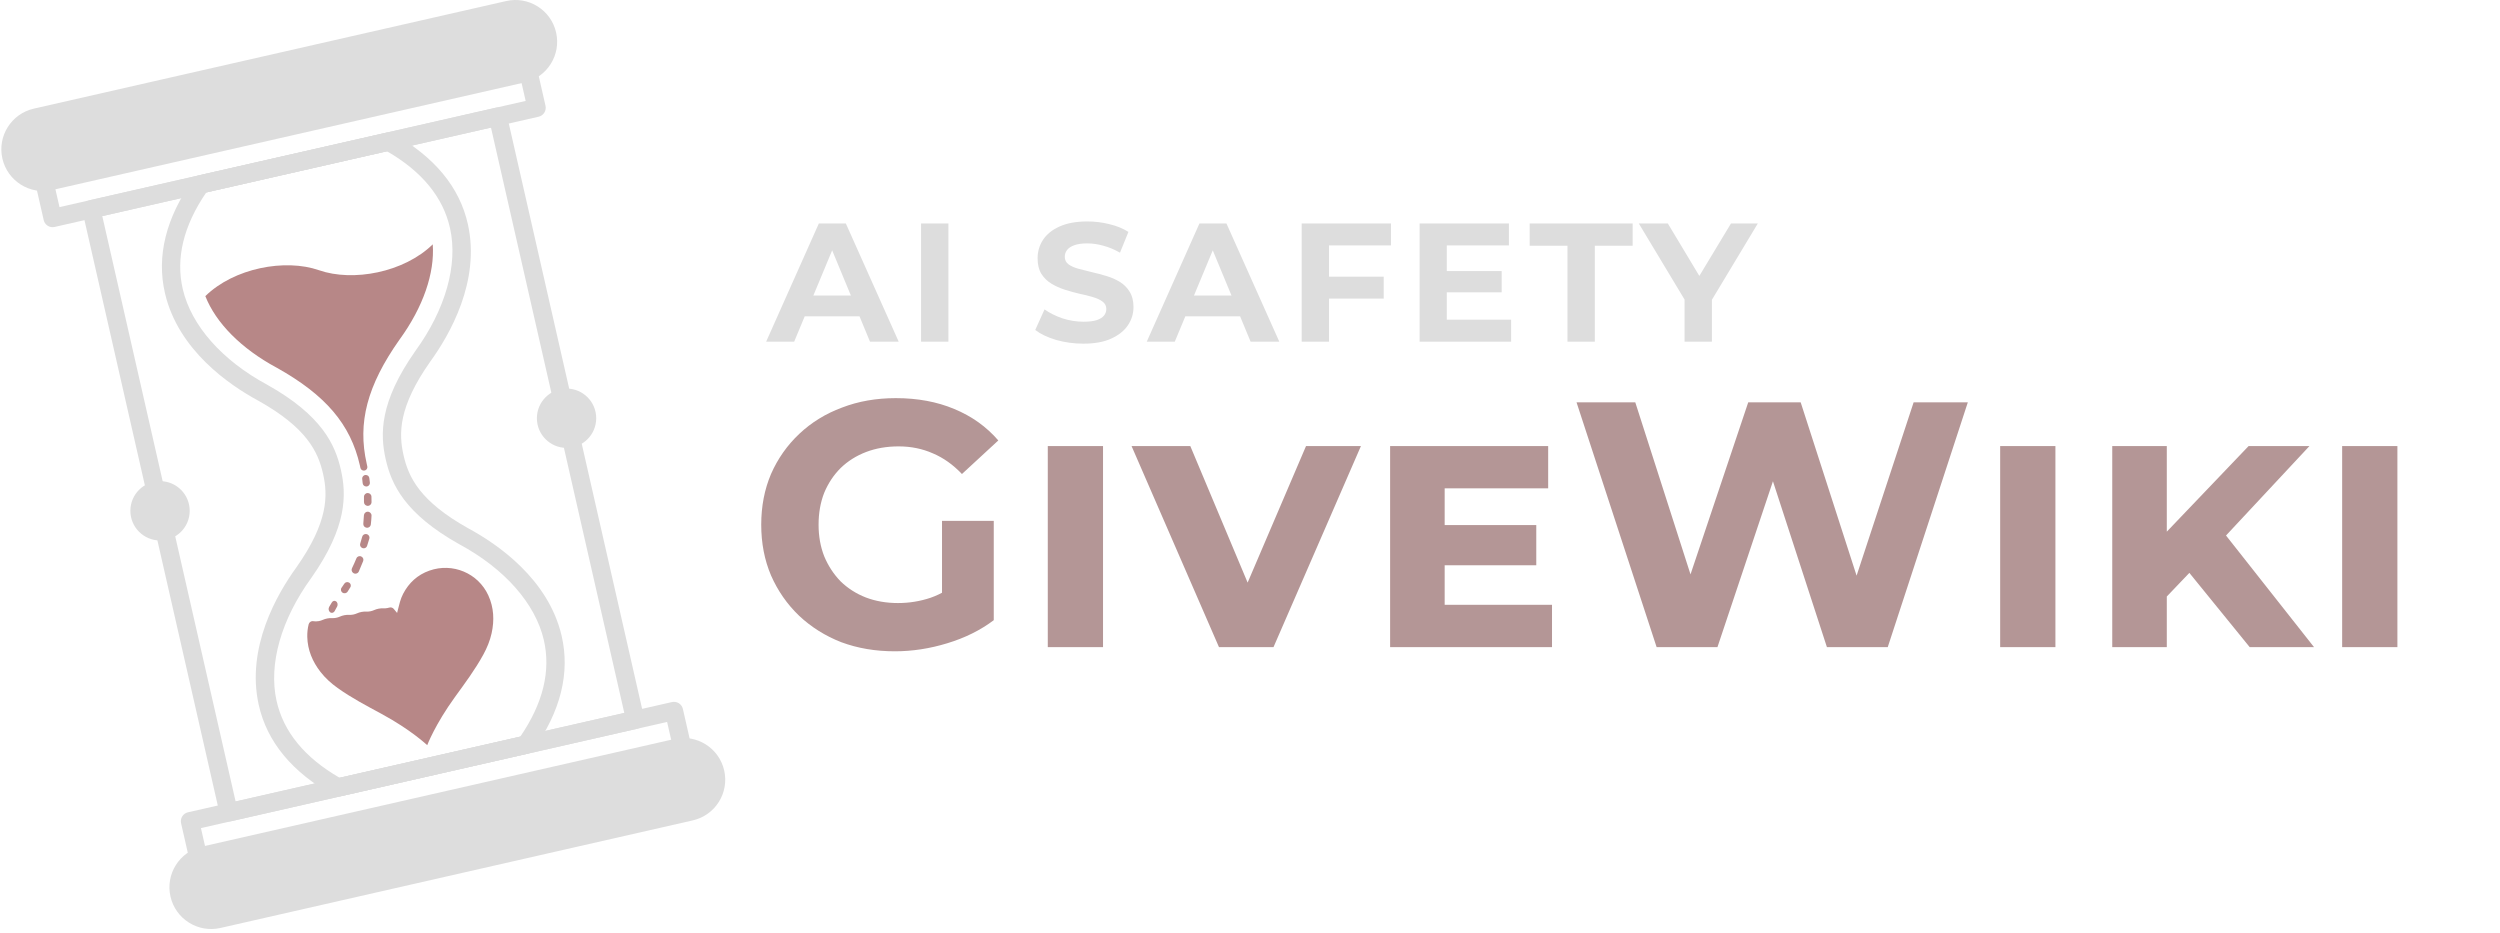
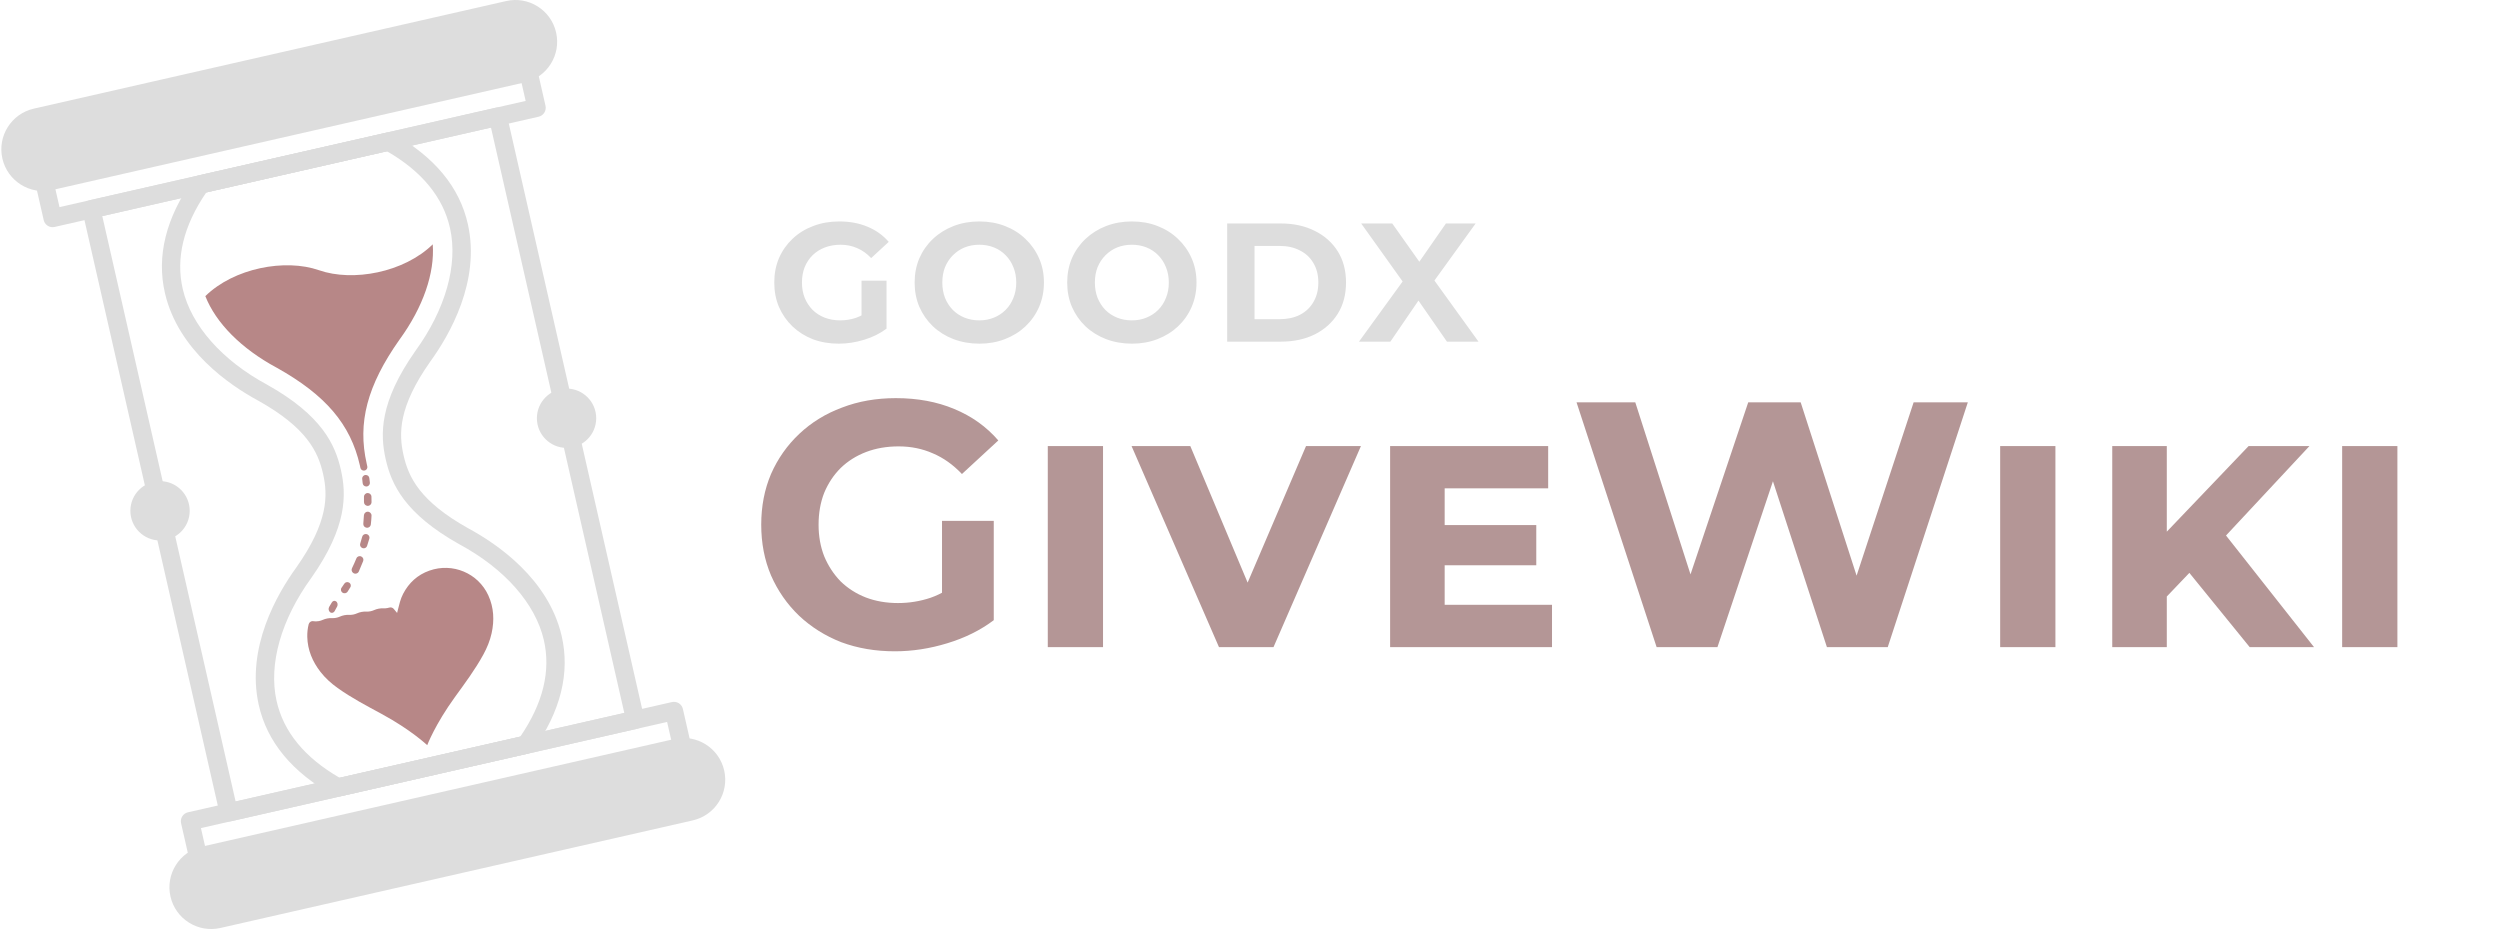
<svg xmlns="http://www.w3.org/2000/svg" width="622" height="232" viewBox="0 0 622 232" fill="none">
  <path d="M130.544 20.501L13.02 47.269C7.431 48.542 1.868 45.043 0.595 39.454C-0.678 33.865 2.821 28.302 8.41 27.029L125.934 0.261C131.523 -1.012 137.086 2.487 138.359 8.076C139.633 13.665 136.134 19.228 130.544 20.501Z" fill="#DDDDDD" />
  <path d="M167.755 183.872L50.23 210.64C44.641 211.913 41.142 217.476 42.415 223.065C43.688 228.654 49.251 232.153 54.84 230.88L172.364 204.112C177.953 202.839 181.452 197.276 180.179 191.687C178.907 186.098 173.344 182.599 167.755 183.872Z" fill="#DDDDDD" />
  <path d="M13.087 56.523C12.05 56.523 11.112 55.809 10.872 54.755L7.842 41.453C7.708 40.865 7.814 40.248 8.134 39.737C8.455 39.227 8.966 38.864 9.554 38.73L129.97 11.303C130.556 11.171 131.176 11.275 131.686 11.595C132.196 11.916 132.558 12.427 132.692 13.015L135.721 26.316C136 27.54 135.233 28.759 134.009 29.038L13.593 56.465C13.424 56.505 13.254 56.523 13.087 56.523ZM12.781 42.66L14.801 51.527L130.783 25.11L128.763 16.243L12.781 42.66Z" fill="#DDDDDD" />
  <path d="M50.297 219.894C49.26 219.894 48.322 219.179 48.082 218.125L45.052 204.823C44.918 204.235 45.024 203.618 45.344 203.108C45.665 202.597 46.176 202.235 46.764 202.101L167.18 174.674C167.767 174.542 168.385 174.645 168.896 174.966C169.406 175.287 169.768 175.798 169.902 176.386L172.931 189.687C173.21 190.911 172.443 192.13 171.219 192.409L50.803 219.836C50.634 219.876 50.464 219.894 50.297 219.894ZM49.992 206.031L52.012 214.899L167.994 188.482L165.974 179.615L49.992 206.031Z" fill="#DDDDDD" />
  <path d="M56.908 204.397C56.483 204.397 56.063 204.278 55.698 204.048C55.188 203.727 54.825 203.216 54.691 202.628L20.51 52.559C20.231 51.334 20.998 50.115 22.222 49.837L123.361 26.8C123.948 26.668 124.566 26.773 125.077 27.093C125.587 27.413 125.949 27.924 126.083 28.512L160.264 178.582C160.543 179.806 159.776 181.025 158.552 181.304L57.413 204.34C57.246 204.378 57.077 204.397 56.908 204.397ZM25.449 53.766L58.62 199.402L155.325 177.376L122.154 31.739L25.449 53.766Z" fill="#DDDDDD" />
  <path d="M140.957 111.434C145.033 111.434 148.338 108.13 148.338 104.053C148.338 99.977 145.033 96.672 140.957 96.672C136.881 96.672 133.576 99.977 133.576 104.053C133.576 108.13 136.881 111.434 140.957 111.434Z" fill="#DDDDDD" />
  <path d="M39.818 134.47C43.894 134.47 47.199 131.166 47.199 127.089C47.199 123.013 43.894 119.708 39.818 119.708C35.742 119.708 32.437 123.013 32.437 127.089C32.437 131.166 35.742 134.47 39.818 134.47Z" fill="#DDDDDD" />
  <path d="M84.146 198.193C83.763 198.193 83.383 198.096 83.044 197.908C72.699 192.173 66.414 184.574 64.362 175.324C61.222 161.166 68.893 147.84 73.745 141.158C81.665 129.897 81.612 123.3 80.371 117.853C79.13 112.406 76.322 106.436 64.276 99.699C57.038 95.793 44.353 87.105 41.053 72.984C38.896 63.757 41.271 54.185 48.112 44.536C48.435 44.079 48.916 43.758 49.462 43.635L96.126 33.006C96.671 32.884 97.244 32.963 97.734 33.235C108.078 38.97 114.364 46.569 116.417 55.82C119.557 69.978 111.886 83.303 107.034 89.987C99.113 101.248 99.167 107.844 100.408 113.291C101.648 118.738 104.457 124.708 116.503 131.445C123.741 135.351 136.425 144.039 139.726 158.16C141.883 167.387 139.508 176.958 132.668 186.608C132.345 187.065 131.863 187.386 131.318 187.51L84.654 198.138C84.484 198.174 84.314 198.193 84.146 198.193ZM51.327 47.871C45.65 56.166 43.682 64.263 45.479 71.948C47.594 80.996 55.243 89.657 66.464 95.713C80.127 103.354 83.4 110.681 84.803 116.842C86.206 123.003 86.429 131.025 77.443 143.801C69.931 154.148 66.788 165.268 68.8 174.339C70.509 182.045 75.789 188.49 84.498 193.508L129.447 183.27C135.124 174.976 137.092 166.879 135.295 159.193C133.18 150.146 125.531 141.484 114.309 135.428C100.646 127.786 97.373 120.46 95.971 114.299C94.567 108.138 94.344 100.118 103.331 87.341C110.843 76.995 113.986 65.874 111.975 56.803C110.265 49.097 104.985 42.651 96.276 37.633L51.327 47.871Z" fill="#DDDDDD" />
  <path d="M121.504 148.155C118.971 142.588 112.595 139.928 106.83 141.972C103.882 143.017 101.733 144.988 100.289 147.757C99.621 149.036 99.325 150.434 98.97 151.812C98.918 152.011 98.799 152.499 98.799 152.499C98.799 152.499 98.478 152.11 98.346 151.955C98.215 151.799 98.085 151.643 97.955 151.487C97.681 151.157 97.236 151.048 96.825 151.174C96.68 151.218 96.531 151.255 96.377 151.285C96.045 151.348 95.718 151.37 95.406 151.355C94.6 151.317 93.783 151.472 93.048 151.804C92.763 151.933 92.451 152.032 92.119 152.095C91.786 152.159 91.458 152.181 91.145 152.166C90.34 152.127 89.523 152.284 88.788 152.615C88.503 152.744 88.191 152.843 87.859 152.906C87.526 152.97 87.199 152.992 86.886 152.977C86.08 152.938 85.263 153.096 84.527 153.427C84.243 153.555 83.931 153.654 83.6 153.717C83.267 153.781 82.94 153.803 82.627 153.788C81.822 153.749 81.004 153.906 80.269 154.238C79.985 154.366 79.673 154.466 79.342 154.529C78.844 154.624 78.358 154.626 77.915 154.55C77.397 154.461 76.912 154.835 76.787 155.345C76.543 156.339 76.426 157.381 76.451 158.456C76.53 161.715 77.746 164.606 79.74 167.173C80.943 168.721 82.418 170.04 84.013 171.18C87.451 173.636 91.188 175.587 94.888 177.592C102.302 181.608 106.235 185.353 106.292 185.403C106.322 185.332 108.246 180.254 113.189 173.424C115.672 169.995 118.211 166.598 120.25 162.869C121.167 161.193 121.906 159.413 122.315 157.548C123.022 154.33 122.871 151.16 121.504 148.155Z" fill="#B78787" />
  <path d="M86.814 144.929C86.809 144.926 86.803 144.923 86.798 144.921C86.399 144.722 85.91 144.849 85.668 145.216C85.505 145.463 84.993 146.207 84.993 146.207C84.989 146.213 84.985 146.219 84.98 146.225C84.693 146.633 84.808 147.192 85.233 147.462C85.66 147.732 86.231 147.607 86.497 147.184C86.673 146.904 86.895 146.548 87.16 146.121C87.421 145.701 87.262 145.152 86.814 144.929Z" fill="#B78787" />
  <path d="M83.594 149.609C83.59 149.605 83.584 149.603 83.58 149.6C83.226 149.373 82.783 149.497 82.556 149.888C82.404 150.151 81.926 150.943 81.926 150.943C81.922 150.949 81.918 150.956 81.914 150.962C81.646 151.396 81.736 152.005 82.113 152.309C82.49 152.614 83.007 152.494 83.257 152.043C83.422 151.744 83.63 151.366 83.878 150.909C84.121 150.462 83.992 149.863 83.594 149.609Z" fill="#B78787" />
  <path d="M89.924 138.478C89.915 138.473 89.906 138.469 89.897 138.464C89.436 138.229 88.876 138.432 88.678 138.91C88.341 139.725 87.974 140.548 87.573 141.381C87.395 141.75 87.484 142.189 87.783 142.469C87.788 142.474 87.793 142.478 87.798 142.483C88.266 142.92 89.029 142.756 89.283 142.168C89.664 141.287 90.022 140.431 90.356 139.592C90.527 139.166 90.335 138.685 89.924 138.478Z" fill="#B78787" />
  <path d="M91.143 132.877L91.12 132.874C90.664 132.809 90.233 133.096 90.115 133.541C89.965 134.106 89.802 134.673 89.62 135.244C89.493 135.644 89.661 136.077 90.024 136.288C90.031 136.292 90.037 136.296 90.044 136.299C90.531 136.58 91.157 136.344 91.334 135.81C91.534 135.208 91.719 134.613 91.889 134.021C92.04 133.494 91.686 132.955 91.143 132.877Z" fill="#B78787" />
  <path d="M107.668 60.79C100.518 67.79 87.824 70.175 79.381 67.234C70.938 64.29 58.237 66.678 51.087 73.677C53.719 80.353 60.003 86.718 68.767 91.445L68.863 91.493C81.023 98.299 87.208 105.557 89.532 115.762C89.58 115.971 89.623 116.179 89.664 116.387C89.746 116.804 90.121 117.097 90.545 117.083C90.551 117.083 90.557 117.083 90.563 117.082C91.101 117.064 91.489 116.564 91.382 116.037C91.338 115.818 91.291 115.597 91.239 115.373C88.915 105.168 91.346 95.948 99.359 84.547L99.425 84.462C105.279 76.405 108.187 67.947 107.668 60.79Z" fill="#B78787" />
  <path d="M91.456 122.666C90.943 122.682 90.543 123.11 90.555 123.622C90.565 124.046 90.565 124.47 90.556 124.895C90.546 125.393 90.922 125.815 91.418 125.856C91.966 125.901 92.434 125.47 92.438 124.92C92.441 124.47 92.433 124.014 92.415 123.553C92.395 123.045 91.964 122.651 91.456 122.666Z" fill="#B78787" />
  <path d="M91.127 121.042C91.665 121.042 92.081 120.575 92.023 120.04C91.984 119.673 91.938 119.302 91.886 118.925C91.824 118.481 91.434 118.159 90.986 118.178C90.97 118.179 90.954 118.179 90.939 118.18C90.432 118.201 90.056 118.654 90.118 119.158C90.161 119.511 90.198 119.864 90.229 120.216C90.27 120.683 90.659 121.042 91.127 121.042Z" fill="#B78787" />
  <path d="M91.491 127.313C90.979 127.312 90.562 127.717 90.542 128.229C90.515 128.91 90.464 129.595 90.391 130.284C90.337 130.788 90.699 131.236 91.204 131.293C91.217 131.294 91.229 131.296 91.242 131.297C91.742 131.356 92.201 131.007 92.26 130.507C92.347 129.771 92.407 129.035 92.438 128.294C92.46 127.759 92.027 127.314 91.491 127.313Z" fill="#B78787" />
-   <path d="M190.622 85L203.726 55.6H210.446L223.592 85H216.452L205.7 59.044H208.388L197.594 85H190.622ZM197.174 78.7L198.98 73.534H214.1L215.948 78.7H197.174ZM229.162 85V55.6H235.966V85H229.162ZM269.538 85.504C267.186 85.504 264.932 85.196 262.776 84.58C260.62 83.936 258.884 83.11 257.568 82.102L259.878 76.978C261.138 77.874 262.622 78.616 264.33 79.204C266.066 79.764 267.816 80.044 269.58 80.044C270.924 80.044 272.002 79.918 272.814 79.666C273.654 79.386 274.27 79.008 274.662 78.532C275.054 78.056 275.25 77.51 275.25 76.894C275.25 76.11 274.942 75.494 274.326 75.046C273.71 74.57 272.898 74.192 271.89 73.912C270.882 73.604 269.762 73.324 268.53 73.072C267.326 72.792 266.108 72.456 264.876 72.064C263.672 71.672 262.566 71.168 261.558 70.552C260.55 69.936 259.724 69.124 259.08 68.116C258.464 67.108 258.156 65.82 258.156 64.252C258.156 62.572 258.604 61.046 259.5 59.674C260.424 58.274 261.796 57.168 263.616 56.356C265.464 55.516 267.774 55.096 270.546 55.096C272.394 55.096 274.214 55.32 276.006 55.768C277.798 56.188 279.38 56.832 280.752 57.7L278.652 62.866C277.28 62.082 275.908 61.508 274.536 61.144C273.164 60.752 271.82 60.556 270.504 60.556C269.188 60.556 268.11 60.71 267.27 61.018C266.43 61.326 265.828 61.732 265.464 62.236C265.1 62.712 264.918 63.272 264.918 63.916C264.918 64.672 265.226 65.288 265.842 65.764C266.458 66.212 267.27 66.576 268.278 66.856C269.286 67.136 270.392 67.416 271.596 67.696C272.828 67.976 274.046 68.298 275.25 68.662C276.482 69.026 277.602 69.516 278.61 70.132C279.618 70.748 280.43 71.56 281.046 72.568C281.69 73.576 282.012 74.85 282.012 76.39C282.012 78.042 281.55 79.554 280.626 80.926C279.702 82.298 278.316 83.404 276.468 84.244C274.648 85.084 272.338 85.504 269.538 85.504ZM285.317 85L298.421 55.6H305.141L318.287 85H311.147L300.395 59.044H303.083L292.289 85H285.317ZM291.869 78.7L293.675 73.534H308.795L310.643 78.7H291.869ZM330.157 68.83H344.269V74.29H330.157V68.83ZM330.661 85H323.857V55.6H346.075V61.06H330.661V85ZM359.46 67.444H373.614V72.736H359.46V67.444ZM359.964 79.54H375.966V85H353.202V55.6H375.42V61.06H359.964V79.54ZM389.989 85V61.144H380.581V55.6H406.201V61.144H396.793V85H389.989ZM419.116 85V72.988L420.67 77.104L407.734 55.6H414.958L424.87 72.106H420.712L430.666 55.6H437.344L424.408 77.104L425.92 72.988V85H419.116Z" fill="#DDDDDD" />
+   <path d="M208.682 85.504C206.358 85.504 204.216 85.14 202.256 84.412C200.324 83.656 198.63 82.592 197.174 81.22C195.746 79.848 194.626 78.238 193.814 76.39C193.03 74.542 192.638 72.512 192.638 70.3C192.638 68.088 193.03 66.058 193.814 64.21C194.626 62.362 195.76 60.752 197.216 59.38C198.672 58.008 200.38 56.958 202.34 56.23C204.3 55.474 206.456 55.096 208.808 55.096C211.412 55.096 213.75 55.53 215.822 56.398C217.922 57.266 219.686 58.526 221.114 60.178L216.746 64.21C215.682 63.09 214.52 62.264 213.26 61.732C212 61.172 210.628 60.892 209.144 60.892C207.716 60.892 206.414 61.116 205.238 61.564C204.062 62.012 203.04 62.656 202.172 63.496C201.332 64.336 200.674 65.33 200.198 66.478C199.75 67.626 199.526 68.9 199.526 70.3C199.526 71.672 199.75 72.932 200.198 74.08C200.674 75.228 201.332 76.236 202.172 77.104C203.04 77.944 204.048 78.588 205.196 79.036C206.372 79.484 207.66 79.708 209.06 79.708C210.404 79.708 211.706 79.498 212.966 79.078C214.254 78.63 215.5 77.888 216.704 76.852L220.568 81.766C218.972 82.97 217.11 83.894 214.982 84.538C212.882 85.182 210.782 85.504 208.682 85.504ZM214.352 80.884V69.838H220.568V81.766L214.352 80.884ZM243.688 85.504C241.364 85.504 239.208 85.126 237.22 84.37C235.26 83.614 233.552 82.55 232.096 81.178C230.668 79.806 229.548 78.196 228.736 76.348C227.952 74.5 227.56 72.484 227.56 70.3C227.56 68.116 227.952 66.1 228.736 64.252C229.548 62.404 230.682 60.794 232.138 59.422C233.594 58.05 235.302 56.986 237.262 56.23C239.222 55.474 241.35 55.096 243.646 55.096C245.97 55.096 248.098 55.474 250.03 56.23C251.99 56.986 253.684 58.05 255.112 59.422C256.568 60.794 257.702 62.404 258.514 64.252C259.326 66.072 259.732 68.088 259.732 70.3C259.732 72.484 259.326 74.514 258.514 76.39C257.702 78.238 256.568 79.848 255.112 81.22C253.684 82.564 251.99 83.614 250.03 84.37C248.098 85.126 245.984 85.504 243.688 85.504ZM243.646 79.708C244.962 79.708 246.166 79.484 247.258 79.036C248.378 78.588 249.358 77.944 250.198 77.104C251.038 76.264 251.682 75.27 252.13 74.122C252.606 72.974 252.844 71.7 252.844 70.3C252.844 68.9 252.606 67.626 252.13 66.478C251.682 65.33 251.038 64.336 250.198 63.496C249.386 62.656 248.42 62.012 247.3 61.564C246.18 61.116 244.962 60.892 243.646 60.892C242.33 60.892 241.112 61.116 239.992 61.564C238.9 62.012 237.934 62.656 237.094 63.496C236.254 64.336 235.596 65.33 235.12 66.478C234.672 67.626 234.448 68.9 234.448 70.3C234.448 71.672 234.672 72.946 235.12 74.122C235.596 75.27 236.24 76.264 237.052 77.104C237.892 77.944 238.872 78.588 239.992 79.036C241.112 79.484 242.33 79.708 243.646 79.708ZM281.646 85.504C279.322 85.504 277.166 85.126 275.178 84.37C273.218 83.614 271.51 82.55 270.054 81.178C268.626 79.806 267.506 78.196 266.694 76.348C265.91 74.5 265.518 72.484 265.518 70.3C265.518 68.116 265.91 66.1 266.694 64.252C267.506 62.404 268.64 60.794 270.096 59.422C271.552 58.05 273.26 56.986 275.22 56.23C277.18 55.474 279.308 55.096 281.604 55.096C283.928 55.096 286.056 55.474 287.988 56.23C289.948 56.986 291.642 58.05 293.07 59.422C294.526 60.794 295.66 62.404 296.472 64.252C297.284 66.072 297.69 68.088 297.69 70.3C297.69 72.484 297.284 74.514 296.472 76.39C295.66 78.238 294.526 79.848 293.07 81.22C291.642 82.564 289.948 83.614 287.988 84.37C286.056 85.126 283.942 85.504 281.646 85.504ZM281.604 79.708C282.92 79.708 284.124 79.484 285.216 79.036C286.336 78.588 287.316 77.944 288.156 77.104C288.996 76.264 289.64 75.27 290.088 74.122C290.564 72.974 290.802 71.7 290.802 70.3C290.802 68.9 290.564 67.626 290.088 66.478C289.64 65.33 288.996 64.336 288.156 63.496C287.344 62.656 286.378 62.012 285.258 61.564C284.138 61.116 282.92 60.892 281.604 60.892C280.288 60.892 279.07 61.116 277.95 61.564C276.858 62.012 275.892 62.656 275.052 63.496C274.212 64.336 273.554 65.33 273.078 66.478C272.63 67.626 272.406 68.9 272.406 70.3C272.406 71.672 272.63 72.946 273.078 74.122C273.554 75.27 274.198 76.264 275.01 77.104C275.85 77.944 276.83 78.588 277.95 79.036C279.07 79.484 280.288 79.708 281.604 79.708ZM305.323 85V55.6H318.679C321.871 55.6 324.685 56.216 327.121 57.448C329.557 58.652 331.461 60.346 332.833 62.53C334.205 64.714 334.891 67.304 334.891 70.3C334.891 73.268 334.205 75.858 332.833 78.07C331.461 80.254 329.557 81.962 327.121 83.194C324.685 84.398 321.871 85 318.679 85H305.323ZM312.127 79.414H318.343C320.303 79.414 321.997 79.05 323.425 78.322C324.881 77.566 326.001 76.502 326.785 75.13C327.597 73.758 328.003 72.148 328.003 70.3C328.003 68.424 327.597 66.814 326.785 65.47C326.001 64.098 324.881 63.048 323.425 62.32C321.997 61.564 320.303 61.186 318.343 61.186H312.127V79.414ZM338.116 85L350.758 67.57V72.526L338.662 55.6H346.39L354.748 67.402L351.514 67.444L359.746 55.6H367.138L355.126 72.232V67.36L367.852 85H359.998L351.346 72.526H354.454L345.928 85H338.116Z" fill="#DDDDDD" />
  <path d="M222.627 162.044C217.813 162.044 213.376 161.29 209.316 159.782C205.314 158.216 201.805 156.012 198.789 153.17C195.831 150.328 193.511 146.993 191.829 143.165C190.205 139.337 189.393 135.132 189.393 130.55C189.393 125.968 190.205 121.763 191.829 117.935C193.511 114.107 195.86 110.772 198.876 107.93C201.892 105.088 205.43 102.913 209.49 101.405C213.55 99.839 218.016 99.056 222.888 99.056C228.282 99.056 233.125 99.955 237.417 101.753C241.767 103.551 245.421 106.161 248.379 109.583L239.331 117.935C237.127 115.615 234.72 113.904 232.11 112.802C229.5 111.642 226.658 111.062 223.584 111.062C220.626 111.062 217.929 111.526 215.493 112.454C213.057 113.382 210.94 114.716 209.142 116.456C207.402 118.196 206.039 120.255 205.053 122.633C204.125 125.011 203.661 127.65 203.661 130.55C203.661 133.392 204.125 136.002 205.053 138.38C206.039 140.758 207.402 142.846 209.142 144.644C210.94 146.384 213.028 147.718 215.406 148.646C217.842 149.574 220.51 150.038 223.41 150.038C226.194 150.038 228.891 149.603 231.501 148.733C234.169 147.805 236.75 146.268 239.244 144.122L247.248 154.301C243.942 156.795 240.085 158.709 235.677 160.043C231.327 161.377 226.977 162.044 222.627 162.044ZM234.372 152.474V129.593H247.248V154.301L234.372 152.474ZM260.688 161V110.975H274.434V161H260.688ZM303.279 161L281.529 110.975H296.145L314.589 154.91H306.15L324.942 110.975H338.601L316.851 161H303.279ZM358.04 130.637H382.226V140.642H358.04V130.637ZM359.432 150.473H386.141V161H345.86V110.975H385.184V121.502H359.432V150.473ZM412.165 161L392.242 100.1H406.858L424.171 154.04H416.863L434.959 100.1H448.009L465.409 154.04H458.362L476.11 100.1H489.595L469.672 161H454.534L439.135 113.672H443.137L427.303 161H412.165ZM497.641 161V110.975H511.387V161H497.641ZM537.795 149.777L537.012 134.465L559.458 110.975H574.596L552.846 134.291L545.19 142.034L537.795 149.777ZM525.528 161V110.975H539.1V161H525.528ZM559.719 161L542.754 140.12L551.715 130.55L575.727 161H559.719ZM582.727 161V110.975H596.473V161H582.727Z" fill="#B49696" />
</svg>
